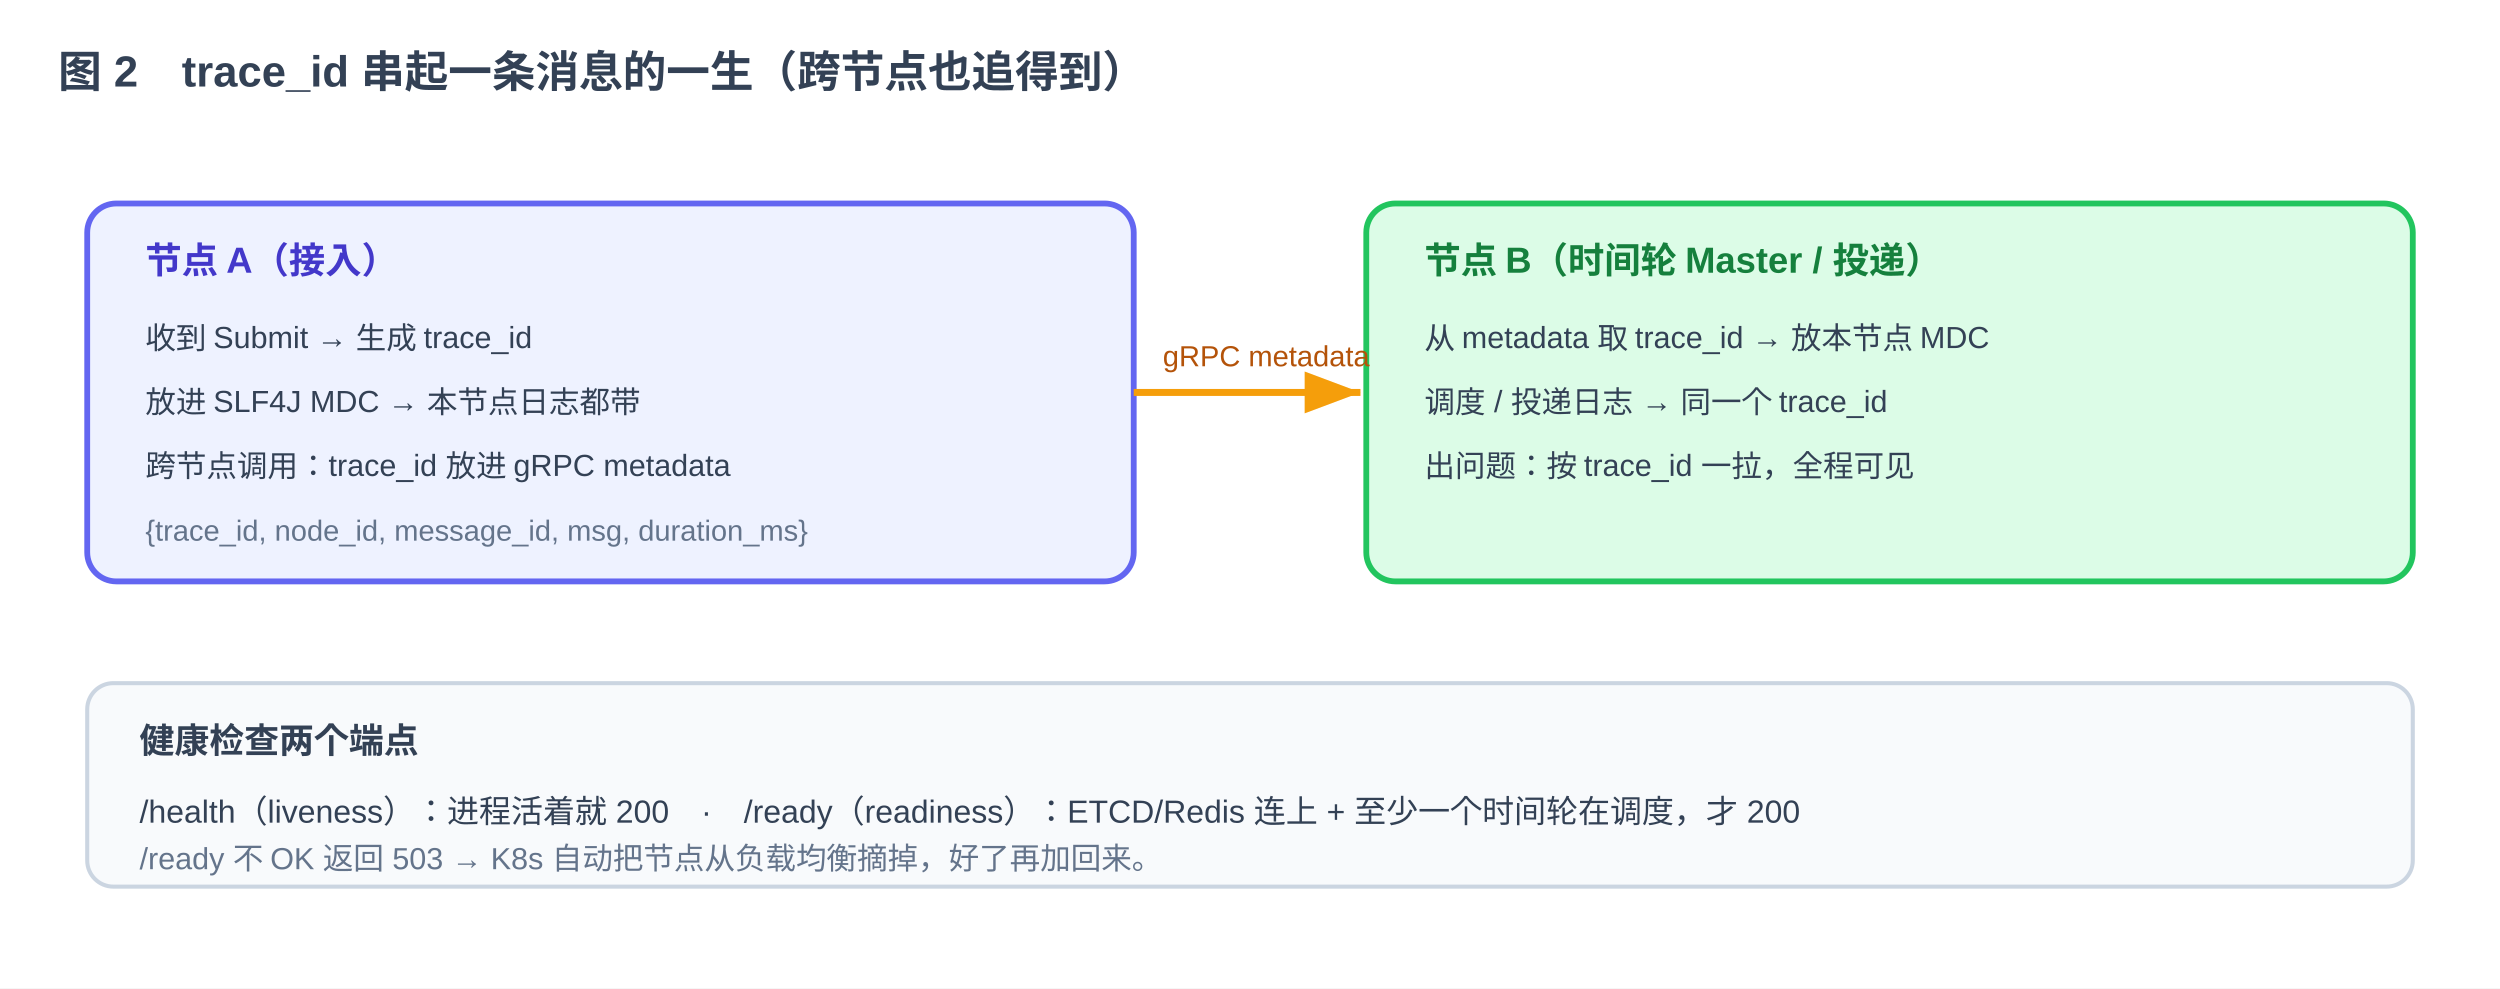
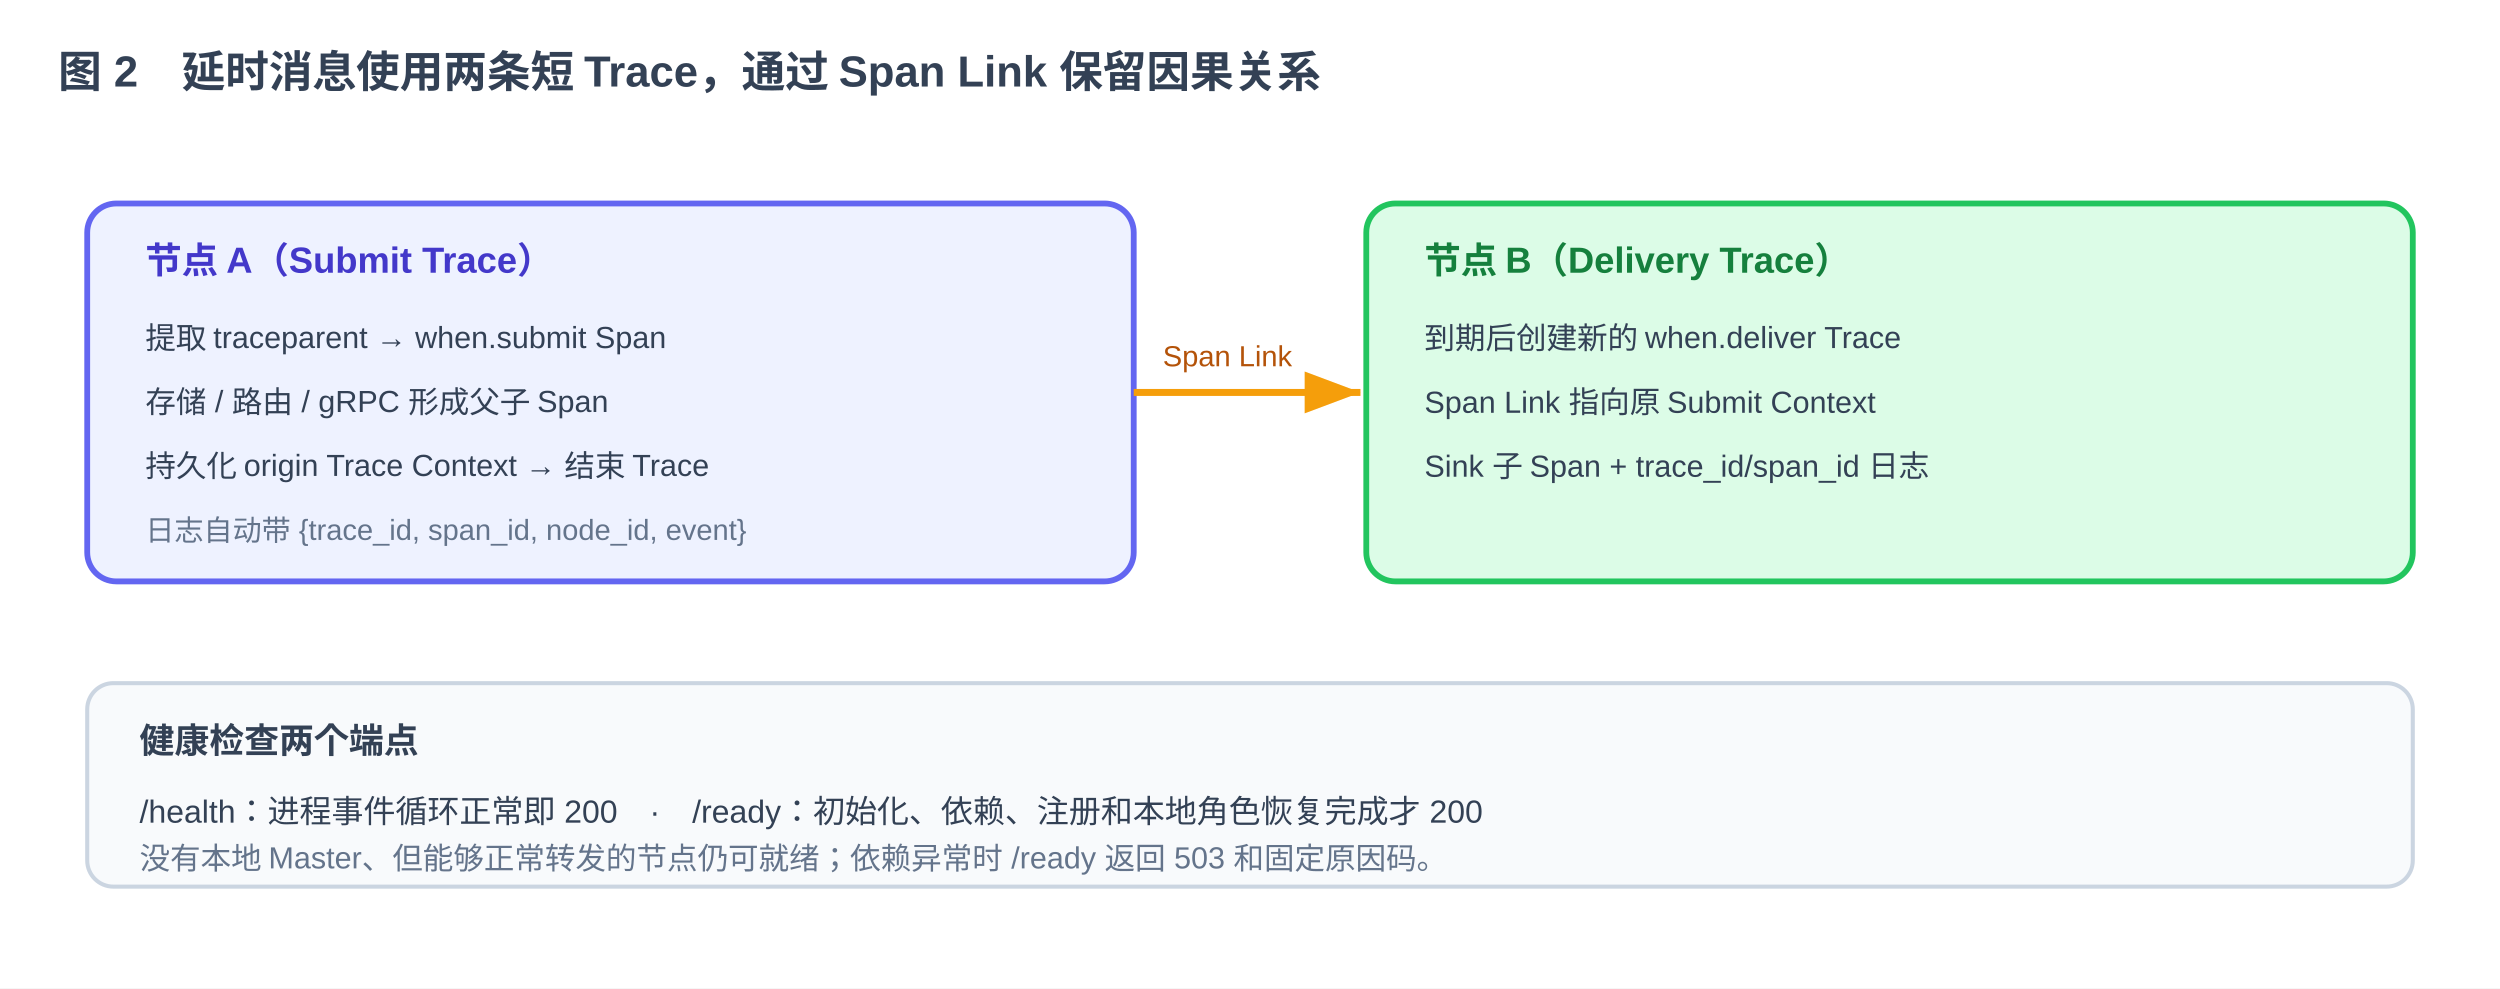
<svg xmlns="http://www.w3.org/2000/svg" viewBox="0 0 860 340">
  <rect width="860" height="340" fill="#ffffff" />
  <defs>
    <marker id="tr-amber" markerWidth="10" markerHeight="10" refX="8" refY="3" orient="auto">
      <path d="M0,0 L8,3 L0,6 Z" fill="#f59e0b" />
    </marker>
  </defs>
-   <text x="20" y="30" font-family="Arial, sans-serif" font-size="15" font-weight="bold" fill="#334155">图 2　trace_id 串起一条消息的一生（跨节点也追得到）</text>
+   <text x="20" y="30" font-family="Arial, sans-serif" font-size="15" font-weight="bold" fill="#334155">图 2　延时消息使用两条短 Trace，通过 Span Link 保留因果关系</text>
  <rect x="30" y="70" width="360" height="130" rx="10" fill="#eef2ff" stroke="#6366f1" stroke-width="2" />
-   <text x="50" y="94" font-family="Arial, sans-serif" font-size="12.5" font-weight="bold" fill="#4338ca">节点 A（接入）</text>
-   <text x="50" y="120" font-family="Arial, sans-serif" font-size="10.5" fill="#334155">收到 Submit → 生成 trace_id</text>
-   <text x="50" y="142" font-family="Arial, sans-serif" font-size="10.5" fill="#334155">放进 SLF4J MDC → 本节点日志都带</text>
-   <text x="50" y="164" font-family="Arial, sans-serif" font-size="10.5" fill="#334155">跨节点调用：trace_id 放进 gRPC metadata</text>
-   <text x="50" y="186" font-family="Arial, sans-serif" font-size="10" fill="#64748b">{trace_id, node_id, message_id, msg, duration_ms}</text>
+   <text x="50" y="94" font-family="Arial, sans-serif" font-size="12.5" font-weight="bold" fill="#4338ca">节点 A（Submit Trace）</text>
+   <text x="50" y="120" font-family="Arial, sans-serif" font-size="10.5" fill="#334155">提取 traceparent → when.submit Span</text>
+   <text x="50" y="142" font-family="Arial, sans-serif" font-size="10.5" fill="#334155">存储 / 路由 / gRPC 形成父子 Span</text>
+   <text x="50" y="164" font-family="Arial, sans-serif" font-size="10.5" fill="#334155">持久化 origin Trace Context → 结束 Trace</text>
+   <text x="50" y="186" font-family="Arial, sans-serif" font-size="10" fill="#64748b">日志自动带 {trace_id, span_id, node_id, event}</text>
  <rect x="470" y="70" width="360" height="130" rx="10" fill="#dcfce7" stroke="#22c55e" stroke-width="2" />
-   <text x="490" y="94" font-family="Arial, sans-serif" font-size="12.5" font-weight="bold" fill="#15803d">节点 B（时间轮 Master / 投递）</text>
-   <text x="490" y="120" font-family="Arial, sans-serif" font-size="10.5" fill="#334155">从 metadata 取 trace_id → 放本节点 MDC</text>
-   <text x="490" y="142" font-family="Arial, sans-serif" font-size="10.5" fill="#334155">调度 / 投递日志 → 同一个 trace_id</text>
-   <text x="490" y="164" font-family="Arial, sans-serif" font-size="10.5" fill="#334155">出问题：按 trace_id 一拉，全程可见</text>
+   <text x="490" y="94" font-family="Arial, sans-serif" font-size="12.5" font-weight="bold" fill="#15803d">节点 B（Delivery Trace）</text>
+   <text x="490" y="120" font-family="Arial, sans-serif" font-size="10.5" fill="#334155">到期后创建新的 when.deliver Trace</text>
+   <text x="490" y="142" font-family="Arial, sans-serif" font-size="10.5" fill="#334155">Span Link 指向原 Submit Context</text>
+   <text x="490" y="164" font-family="Arial, sans-serif" font-size="10.5" fill="#334155">Sink 子 Span + trace_id/span_id 日志</text>
  <line x1="390" y1="135" x2="468" y2="135" stroke="#f59e0b" stroke-width="2.4" marker-end="url(#tr-amber)" />
-   <text x="400" y="126" font-family="Arial, sans-serif" font-size="10" fill="#b45309">gRPC metadata</text>
+   <text x="400" y="126" font-family="Arial, sans-serif" font-size="10" fill="#b45309">Span Link</text>
  <rect x="30" y="235" width="800" height="70" rx="9" fill="#f8fafc" stroke="#cbd5e1" stroke-width="1.4" />
  <text x="48" y="259" font-family="Arial, sans-serif" font-size="12" font-weight="bold" fill="#334155">健康检查两个端点</text>
-   <text x="48" y="283" font-family="Arial, sans-serif" font-size="11" fill="#334155">/health（liveness）：进程活着就 200　·　/ready（readiness）：ETCD/Redis 连上 + 至少一个时间轮在调度，才 200</text>
-   <text x="48" y="299" font-family="Arial, sans-serif" font-size="10.5" fill="#64748b">/ready 不 OK 返回 503 → K8s 自动把节点从负载均衡摘掉，好了再加回来。</text>
+   <text x="48" y="283" font-family="Arial, sans-serif" font-size="11" fill="#334155">/health：进程事件循环正常即 200　·　/ready：初始化、依赖、注册和本地角色恢复完成才 200</text>
+   <text x="48" y="299" font-family="Arial, sans-serif" font-size="10.5" fill="#64748b">没有本地 Master、但能够正常转发的节点仍可就绪；依赖异常时 /ready 返回 503 和固定原因码。</text>
</svg>
